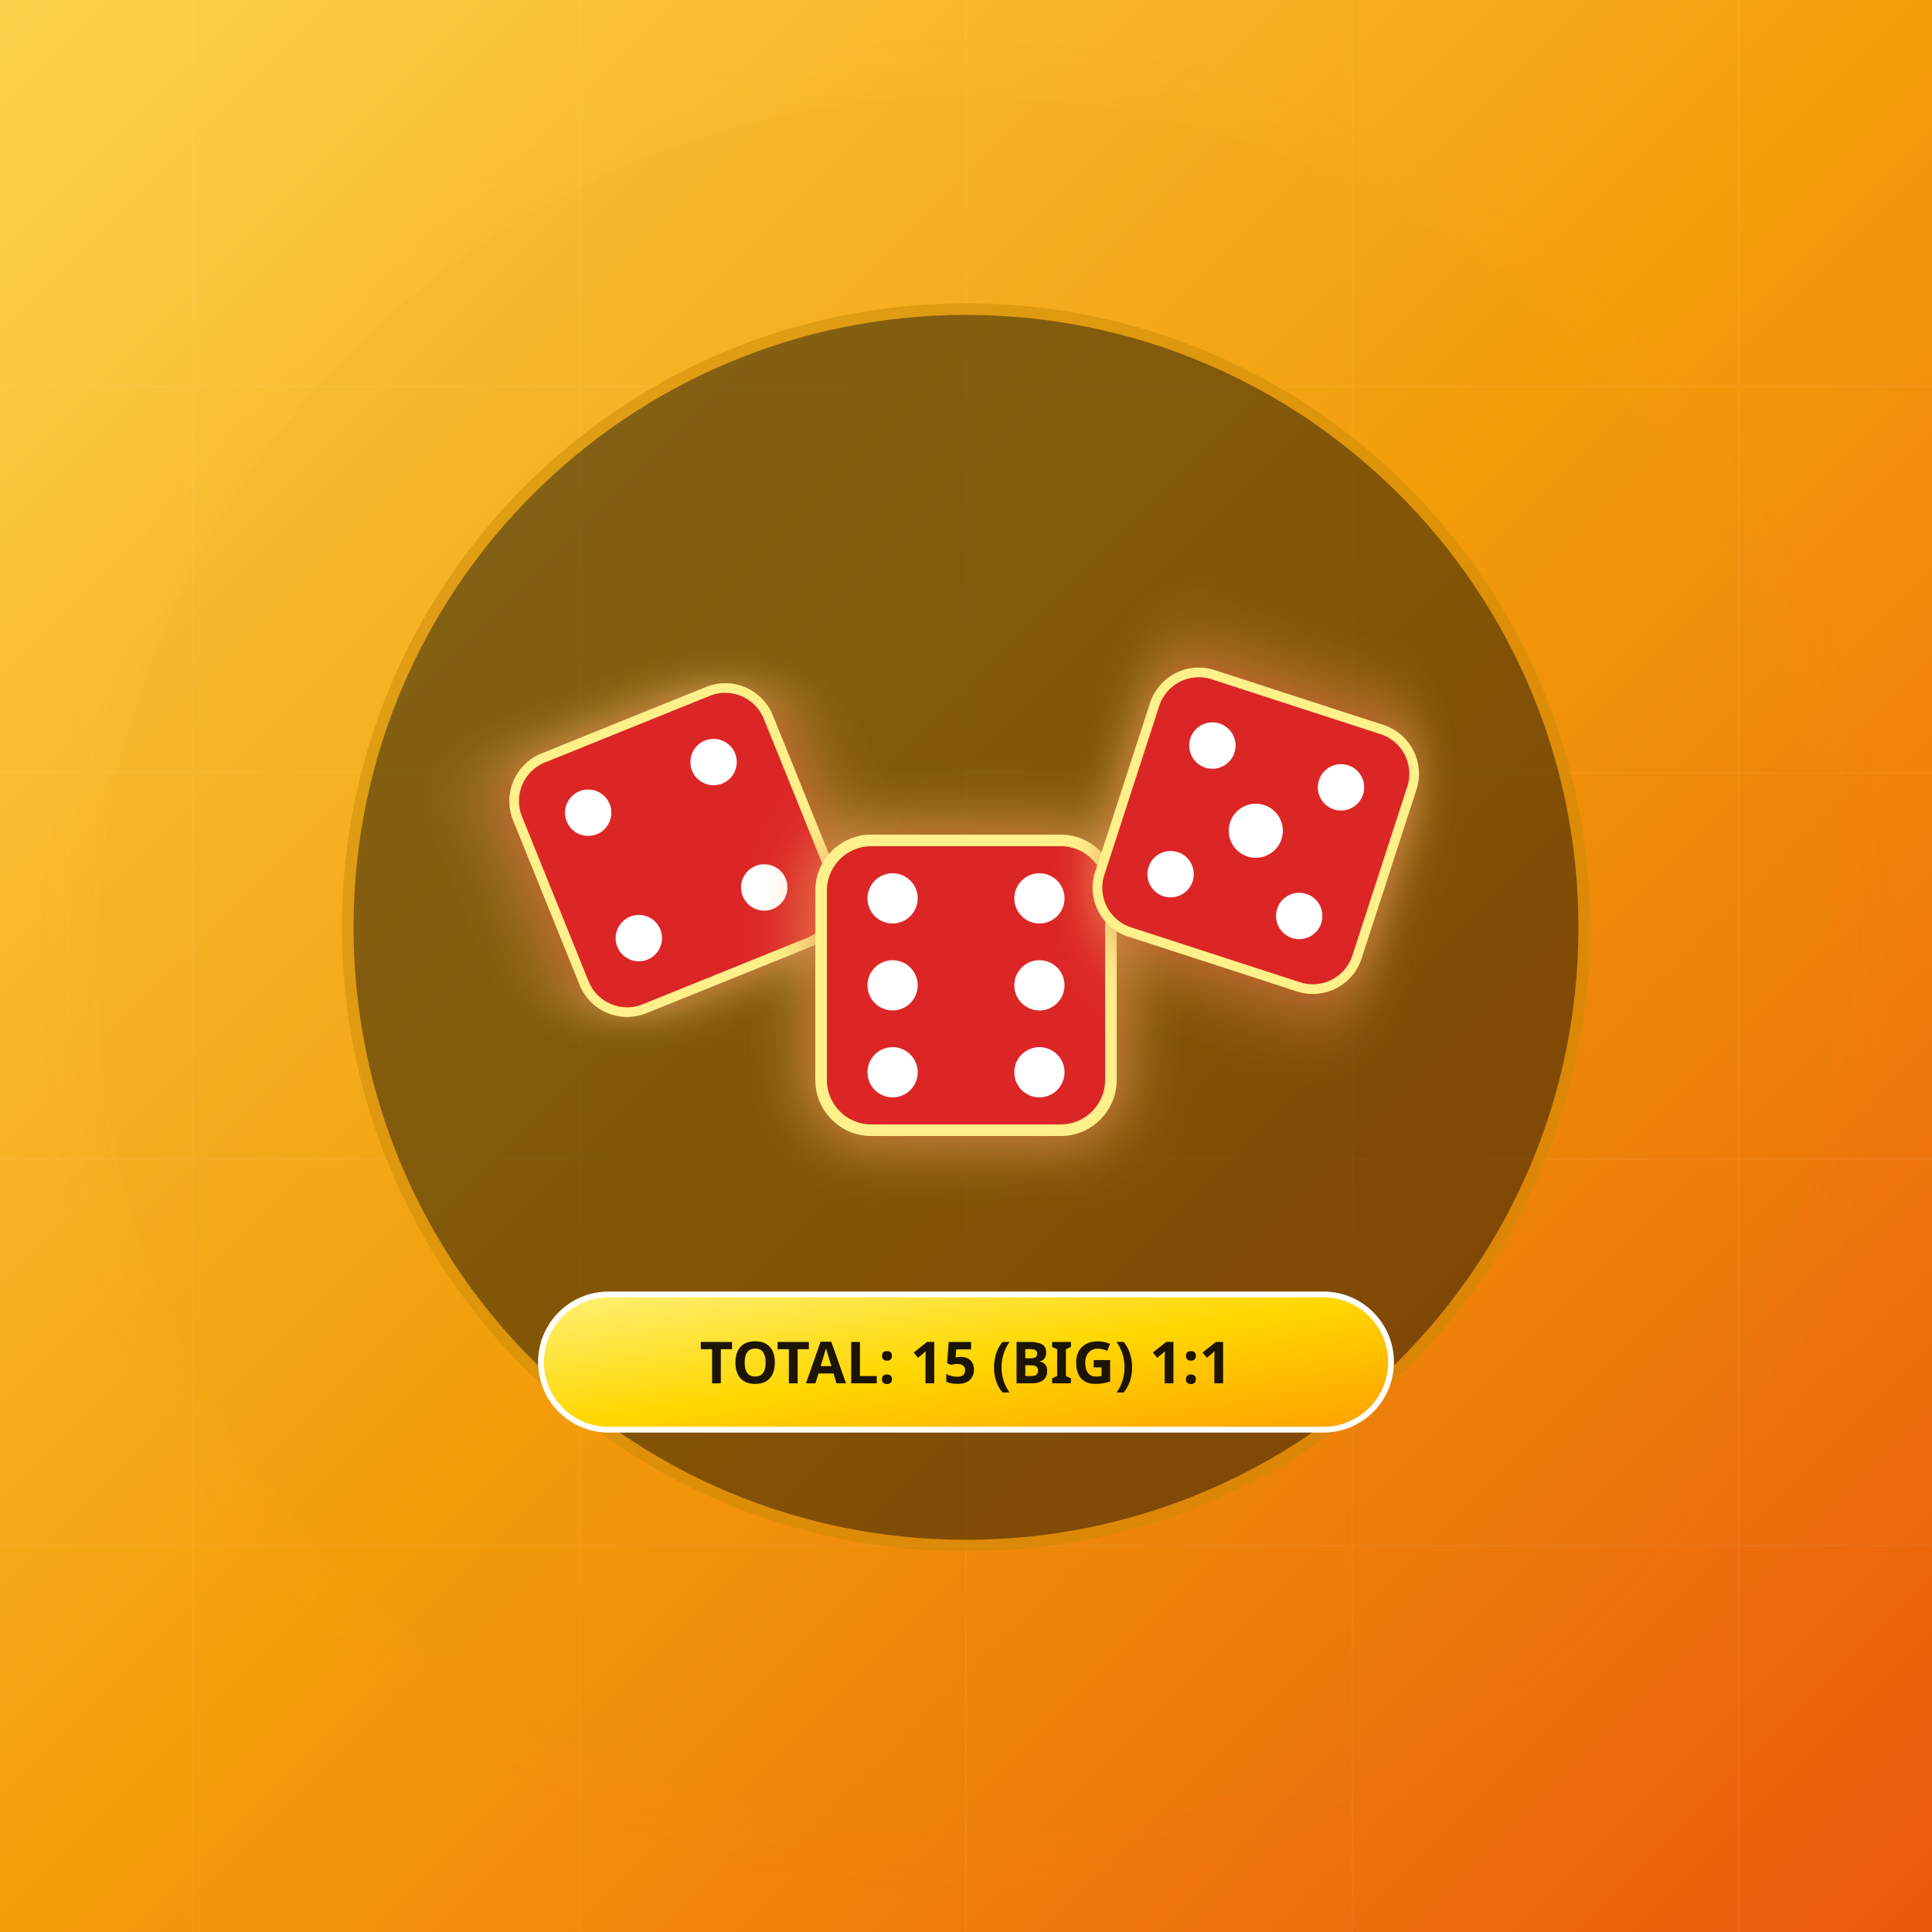
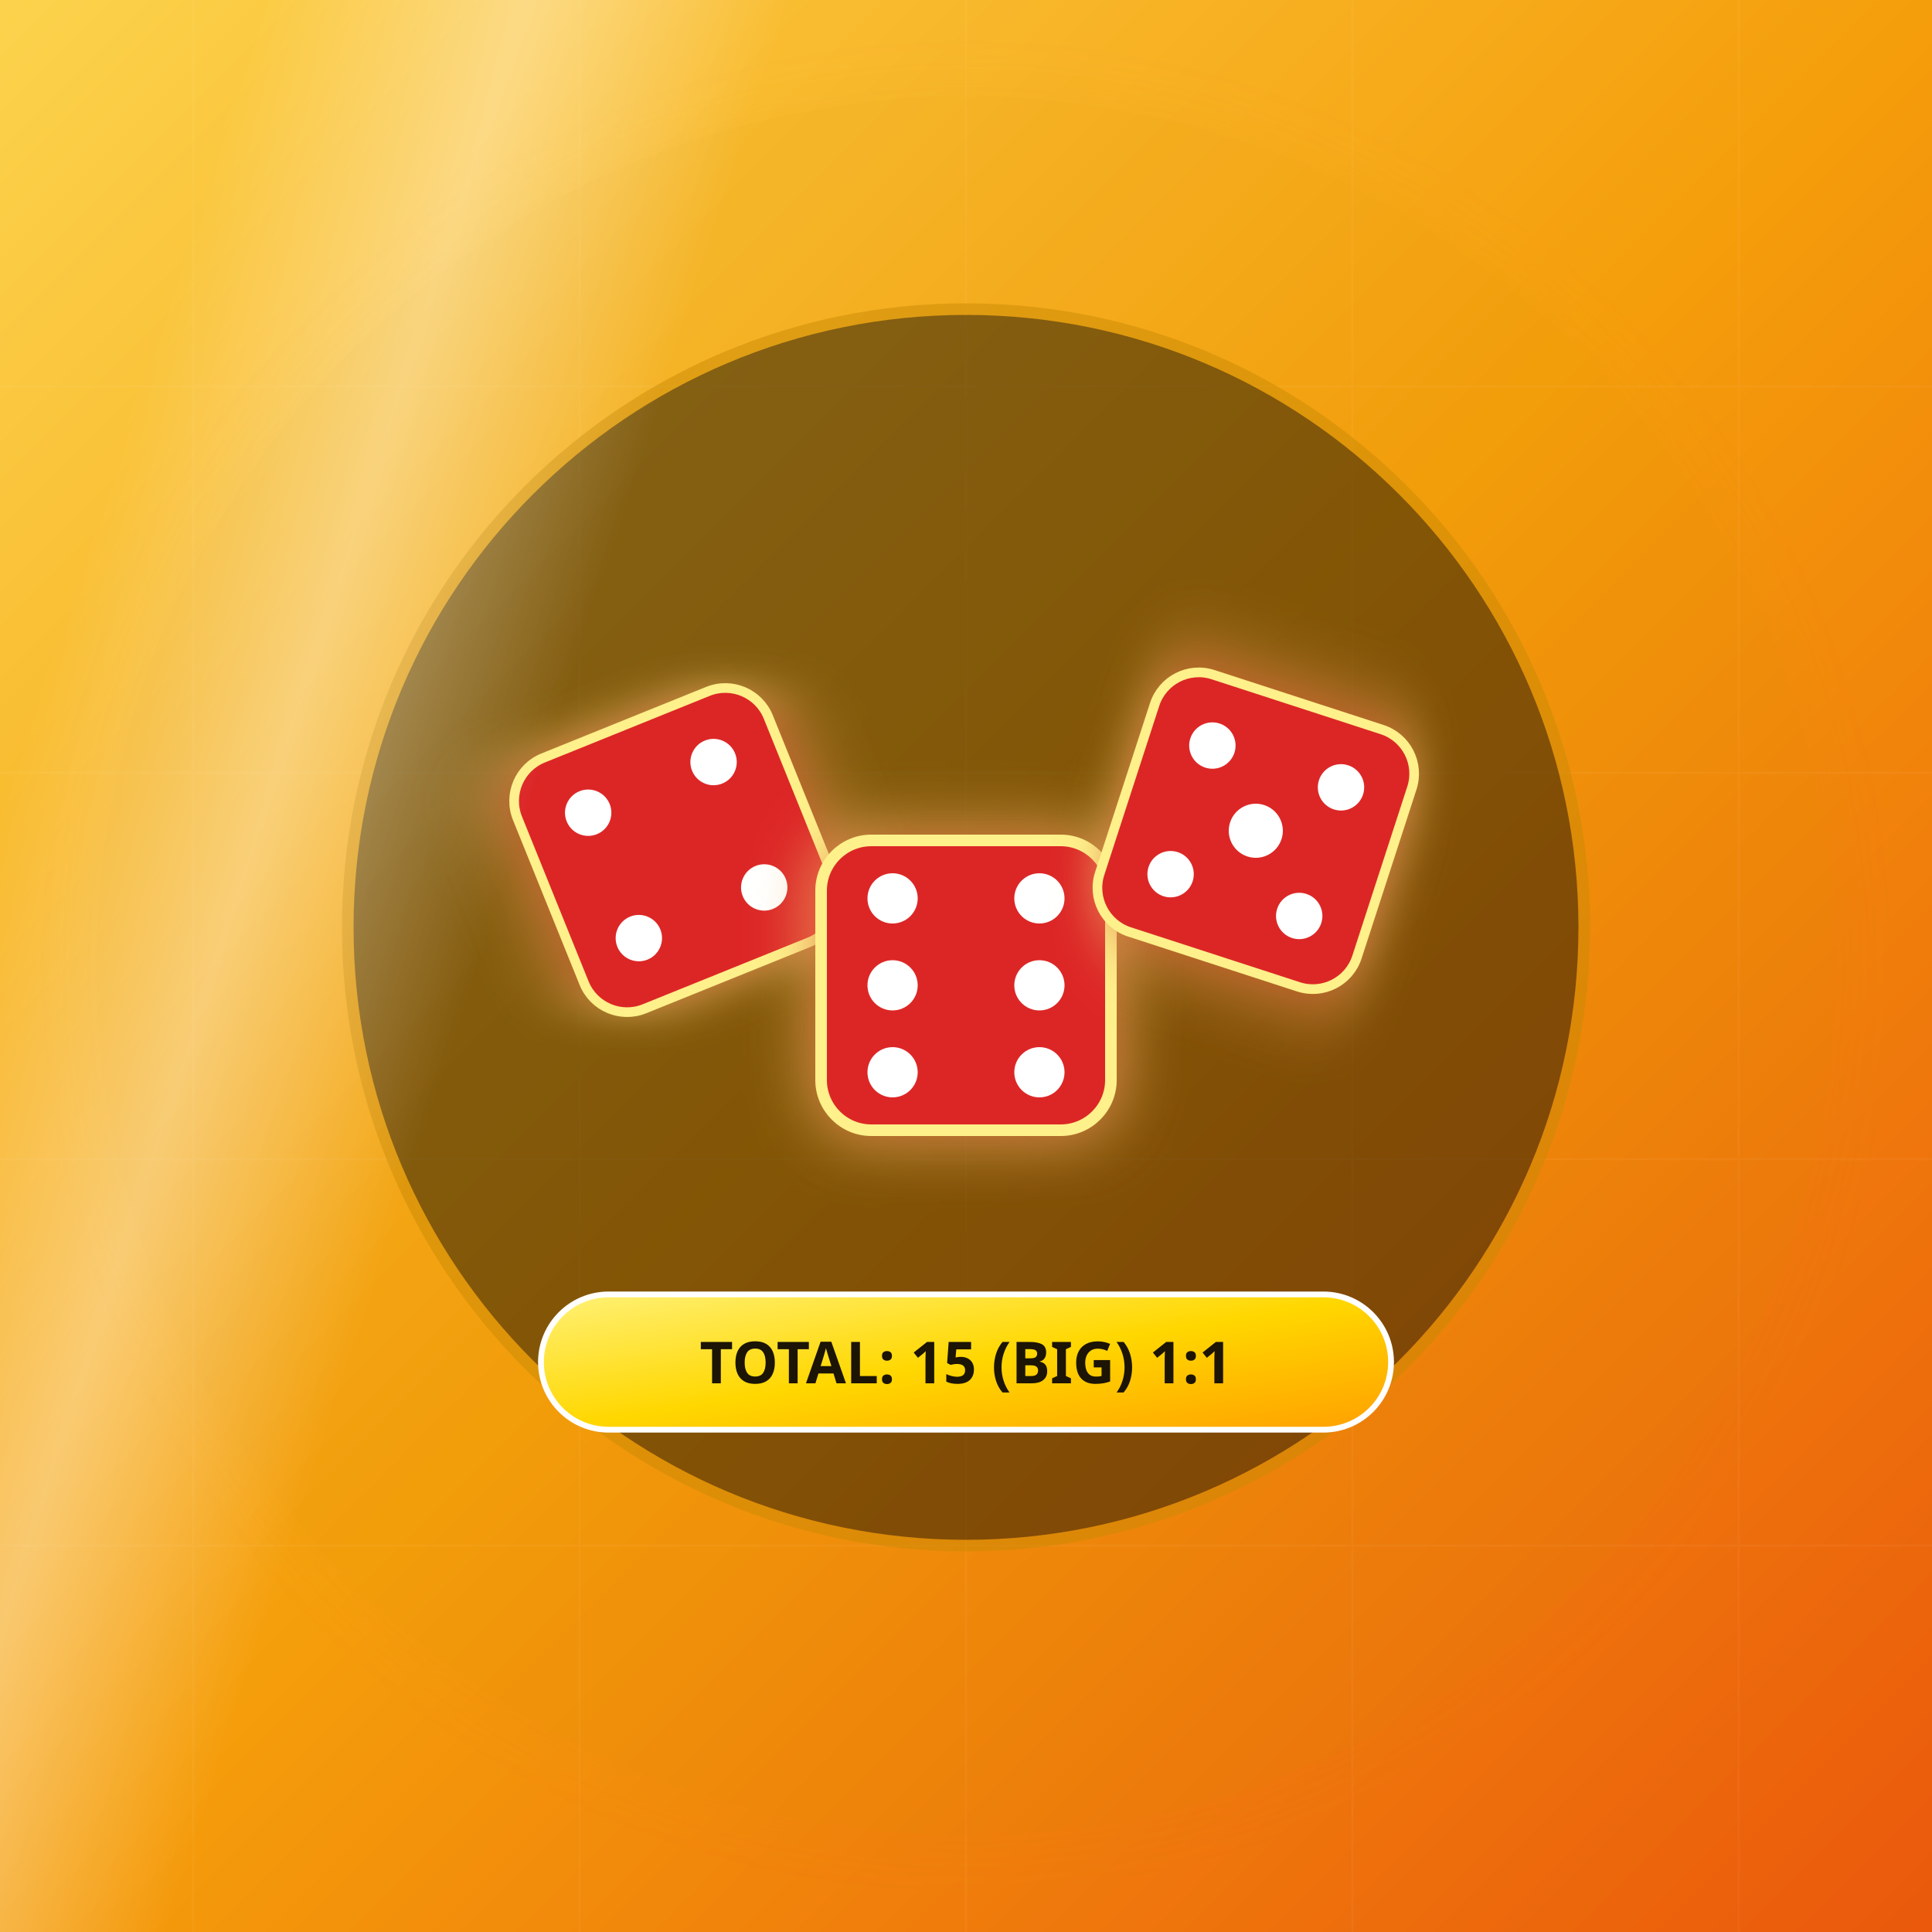
- <svg xmlns="http://www.w3.org/2000/svg" viewBox="0 0 1000 1000" width="600" height="600" preserveAspectRatio="xMidYMid slice">
+ <svg xmlns="http://www.w3.org/2000/svg" data-wd-animated="1" viewBox="0 0 1000 1000" width="600" height="600" preserveAspectRatio="xMidYMid slice">
+   <style>
+     .wd-float{animation:wdFloat 3.6s ease-in-out infinite}
+     .wd-float2{animation:wdFloat 4.4s ease-in-out infinite reverse}
+     .wd-spin{transform-box:fill-box;transform-origin:center;animation:wdSpin 14s linear infinite}
+     .wd-spin-fast{transform-box:fill-box;transform-origin:center;animation:wdSpin 3s linear infinite}
+     .wd-pulse{transform-box:fill-box;transform-origin:center;animation:wdPulse 2.4s ease-in-out infinite}
+     .wd-bounce{animation:wdBounce 1.8s cubic-bezier(.3,0,.4,1) infinite}
+     .wd-blink{animation:wdBlink 1.6s ease-in-out infinite}
+     .wd-glow{animation:wdGlow 3s ease-in-out infinite}
+     .wd-shine{animation:wdShine 6.5s ease-in-out infinite}
+     @keyframes wdFloat{0%,100%{transform:translateY(0)}50%{transform:translateY(-16px)}}
+     @keyframes wdSpin{to{transform:rotate(360deg)}}
+     @keyframes wdPulse{0%,100%{transform:scale(1)}50%{transform:scale(1.07)}}
+     @keyframes wdBounce{0%,100%{transform:translateY(0)}35%{transform:translateY(-38px)}55%{transform:translateY(0)}70%{transform:translateY(-12px)}85%{transform:translateY(0)}}
+     @keyframes wdBlink{0%,100%{opacity:1}50%{opacity:.3}}
+     @keyframes wdGlow{0%,100%{opacity:.08}50%{opacity:.22}}
+     @keyframes wdShine{0%{transform:translateX(-1100px)}40%,100%{transform:translateX(1600px)}}
+     @media (prefers-reduced-motion:reduce){*{animation:none!important}}
+   </style>
  <defs>
    <linearGradient id="bgGrad" x1="0%" y1="0%" x2="100%" y2="100%">
      <stop offset="0%" stop-color="#FCD34D" />
      <stop offset="50%" stop-color="#F59E0B" />
      <stop offset="100%" stop-color="#EA580C" />
    </linearGradient>
    <linearGradient id="curveGlow" x1="0%" y1="0%" x2="0%" y2="100%">
      <stop offset="0%" stop-color="#CA8A04" stop-opacity="0.6" />
      <stop offset="100%" stop-color="#CA8A04" stop-opacity="0" />
    </linearGradient>
    <linearGradient id="goldGradient" x1="0%" y1="0%" x2="100%" y2="100%">
      <stop offset="0%" stop-color="#FFF176" />
      <stop offset="50%" stop-color="#FFD700" />
      <stop offset="100%" stop-color="#FFA000" />
    </linearGradient>
    <radialGradient id="neonCenterGlow" cx="50%" cy="50%" r="50%">
      <stop offset="0%" stop-color="#CA8A04" stop-opacity="0.8" />
      <stop offset="100%" stop-color="#CA8A04" stop-opacity="0.1" />
    </radialGradient>
    <radialGradient id="ballGold" cx="35%" cy="35%" r="65%">
      <stop offset="0%" stop-color="#FFF59D" />
      <stop offset="50%" stop-color="#FBC02D" />
      <stop offset="100%" stop-color="#F57F17" />
    </radialGradient>
    <radialGradient id="ballRed" cx="35%" cy="35%" r="65%">
      <stop offset="0%" stop-color="#FF8A80" />
      <stop offset="50%" stop-color="#E53935" />
      <stop offset="100%" stop-color="#B71C1C" />
    </radialGradient>
    <radialGradient id="ballGreen" cx="35%" cy="35%" r="65%">
      <stop offset="0%" stop-color="#B9F6CA" />
      <stop offset="50%" stop-color="#00E676" />
      <stop offset="100%" stop-color="#00A854" />
    </radialGradient>
    <radialGradient id="ballBlue" cx="35%" cy="35%" r="65%">
      <stop offset="0%" stop-color="#80D8FF" />
      <stop offset="50%" stop-color="#00B0FF" />
      <stop offset="100%" stop-color="#0091EA" />
    </radialGradient>
    <radialGradient id="ballPurple" cx="35%" cy="35%" r="65%">
      <stop offset="0%" stop-color="#EA80FC" />
      <stop offset="50%" stop-color="#AA00FF" />
      <stop offset="100%" stop-color="#6A0080" />
    </radialGradient>
    <filter id="dropGlow" x="-30%" y="-30%" width="160%" height="160%">
      <feGaussianBlur stdDeviation="16" result="blur" />
      <feComposite in="SourceGraphic" in2="blur" operator="over" />
    </filter>
  </defs>
  <rect width="1000" height="1000" fill="url(#bgGrad)" />
-   <circle cx="500" cy="500" r="450" fill="#CA8A04" opacity="0.08" filter="url(#dropGlow)" />
+   <circle cx="500" cy="500" r="450" fill="#CA8A04" opacity="0.08" filter="url(#dropGlow)" class="wd-glow" />
  <g stroke="#FFFFFF" stroke-width="1" opacity="0.04">
    <line x1="100" y1="0" x2="100" y2="1000" />
    <line x1="300" y1="0" x2="300" y2="1000" />
    <line x1="500" y1="0" x2="500" y2="1000" />
    <line x1="700" y1="0" x2="700" y2="1000" />
    <line x1="900" y1="0" x2="900" y2="1000" />
    <line x1="0" y1="200" x2="1000" y2="200" />
    <line x1="0" y1="400" x2="1000" y2="400" />
    <line x1="0" y1="600" x2="1000" y2="600" />
    <line x1="0" y1="800" x2="1000" y2="800" />
  </g>
  <g transform="translate(500, 480)">
    <circle cx="0" cy="0" r="320" fill="#140d02" stroke="#CA8A04" stroke-width="6" opacity="0.5" />
-     <g transform="translate(-150, -40) rotate(-22)">
-       <rect x="-70" y="-70" width="140" height="140" rx="24" fill="#DC2626" stroke="#FEF08A" stroke-width="5" filter="url(#dropGlow)" />
-       <circle cx="-35" cy="-35" r="12" fill="#FFFFFF" />
-       <circle cx="35" cy="-35" r="12" fill="#FFFFFF" />
-       <circle cx="-35" cy="35" r="12" fill="#FFFFFF" />
-       <circle cx="35" cy="35" r="12" fill="#FFFFFF" />
+     <g class="wd-bounce">
+       <g transform="translate(-150, -40) rotate(-22)">
+         <rect x="-70" y="-70" width="140" height="140" rx="24" fill="#DC2626" stroke="#FEF08A" stroke-width="5" filter="url(#dropGlow)" />
+         <circle cx="-35" cy="-35" r="12" fill="#FFFFFF" />
+         <circle cx="35" cy="-35" r="12" fill="#FFFFFF" />
+         <circle cx="-35" cy="35" r="12" fill="#FFFFFF" />
+         <circle cx="35" cy="35" r="12" fill="#FFFFFF" />
+       </g>
    </g>
-     <g transform="translate(0, 30)">
-       <rect x="-75" y="-75" width="150" height="150" rx="26" fill="#DC2626" stroke="#FEF08A" stroke-width="6" filter="url(#dropGlow)" />
-       <circle cx="-38" cy="-45" r="13" fill="#FFFFFF" />
-       <circle cx="-38" cy="0" r="13" fill="#FFFFFF" />
-       <circle cx="-38" cy="45" r="13" fill="#FFFFFF" />
-       <circle cx="38" cy="-45" r="13" fill="#FFFFFF" />
-       <circle cx="38" cy="0" r="13" fill="#FFFFFF" />
-       <circle cx="38" cy="45" r="13" fill="#FFFFFF" />
+     <g class="wd-bounce" style="animation-delay:0.25s">
+       <g transform="translate(0, 30)">
+         <rect x="-75" y="-75" width="150" height="150" rx="26" fill="#DC2626" stroke="#FEF08A" stroke-width="6" filter="url(#dropGlow)" />
+         <circle cx="-38" cy="-45" r="13" fill="#FFFFFF" />
+         <circle cx="-38" cy="0" r="13" fill="#FFFFFF" />
+         <circle cx="-38" cy="45" r="13" fill="#FFFFFF" />
+         <circle cx="38" cy="-45" r="13" fill="#FFFFFF" />
+         <circle cx="38" cy="0" r="13" fill="#FFFFFF" />
+         <circle cx="38" cy="45" r="13" fill="#FFFFFF" />
+       </g>
    </g>
-     <g transform="translate(150, -50) rotate(18)">
-       <rect x="-70" y="-70" width="140" height="140" rx="24" fill="#DC2626" stroke="#FEF08A" stroke-width="5" filter="url(#dropGlow)" />
-       <circle cx="-35" cy="-35" r="12" fill="#FFFFFF" />
-       <circle cx="35" cy="-35" r="12" fill="#FFFFFF" />
-       <circle cx="0" cy="0" r="14" fill="#FFFFFF" />
-       <circle cx="-35" cy="35" r="12" fill="#FFFFFF" />
-       <circle cx="35" cy="35" r="12" fill="#FFFFFF" />
+     <g class="wd-bounce" style="animation-delay:0.5s">
+       <g transform="translate(150, -50) rotate(18)">
+         <rect x="-70" y="-70" width="140" height="140" rx="24" fill="#DC2626" stroke="#FEF08A" stroke-width="5" filter="url(#dropGlow)" />
+         <circle cx="-35" cy="-35" r="12" fill="#FFFFFF" />
+         <circle cx="35" cy="-35" r="12" fill="#FFFFFF" />
+         <circle cx="0" cy="0" r="14" fill="#FFFFFF" />
+         <circle cx="-35" cy="35" r="12" fill="#FFFFFF" />
+         <circle cx="35" cy="35" r="12" fill="#FFFFFF" />
+       </g>
    </g>
-     <rect x="-220" y="190" width="440" height="70" rx="35" fill="url(#goldGradient)" stroke="#FFFFFF" stroke-width="3" />
+     <g class="wd-pulse">
+       <rect x="-220" y="190" width="440" height="70" rx="35" fill="url(#goldGradient)" stroke="#FFFFFF" stroke-width="3" />
+     </g>
    <text x="0" y="236" font-family="'Outfit', sans-serif" font-size="30" font-weight="900" fill="#1c1404" text-anchor="middle">TOTAL: 15 (BIG) 1:1</text>
  </g>
+   <defs>
+     <linearGradient id="wdShine" x1="0" y1="0" x2="1" y2="0">
+       <stop offset="0" stop-color="#fff" stop-opacity="0" />
+       <stop offset="0.5" stop-color="#fff" stop-opacity="0.38" />
+       <stop offset="1" stop-color="#fff" stop-opacity="0" />
+     </linearGradient>
+   </defs>
+   <g transform="rotate(18 500 500)">
+     <rect class="wd-shine" style="animation-delay:0s" x="0" y="-400" width="260" height="1800" fill="url(#wdShine)" />
+   </g>
</svg>
